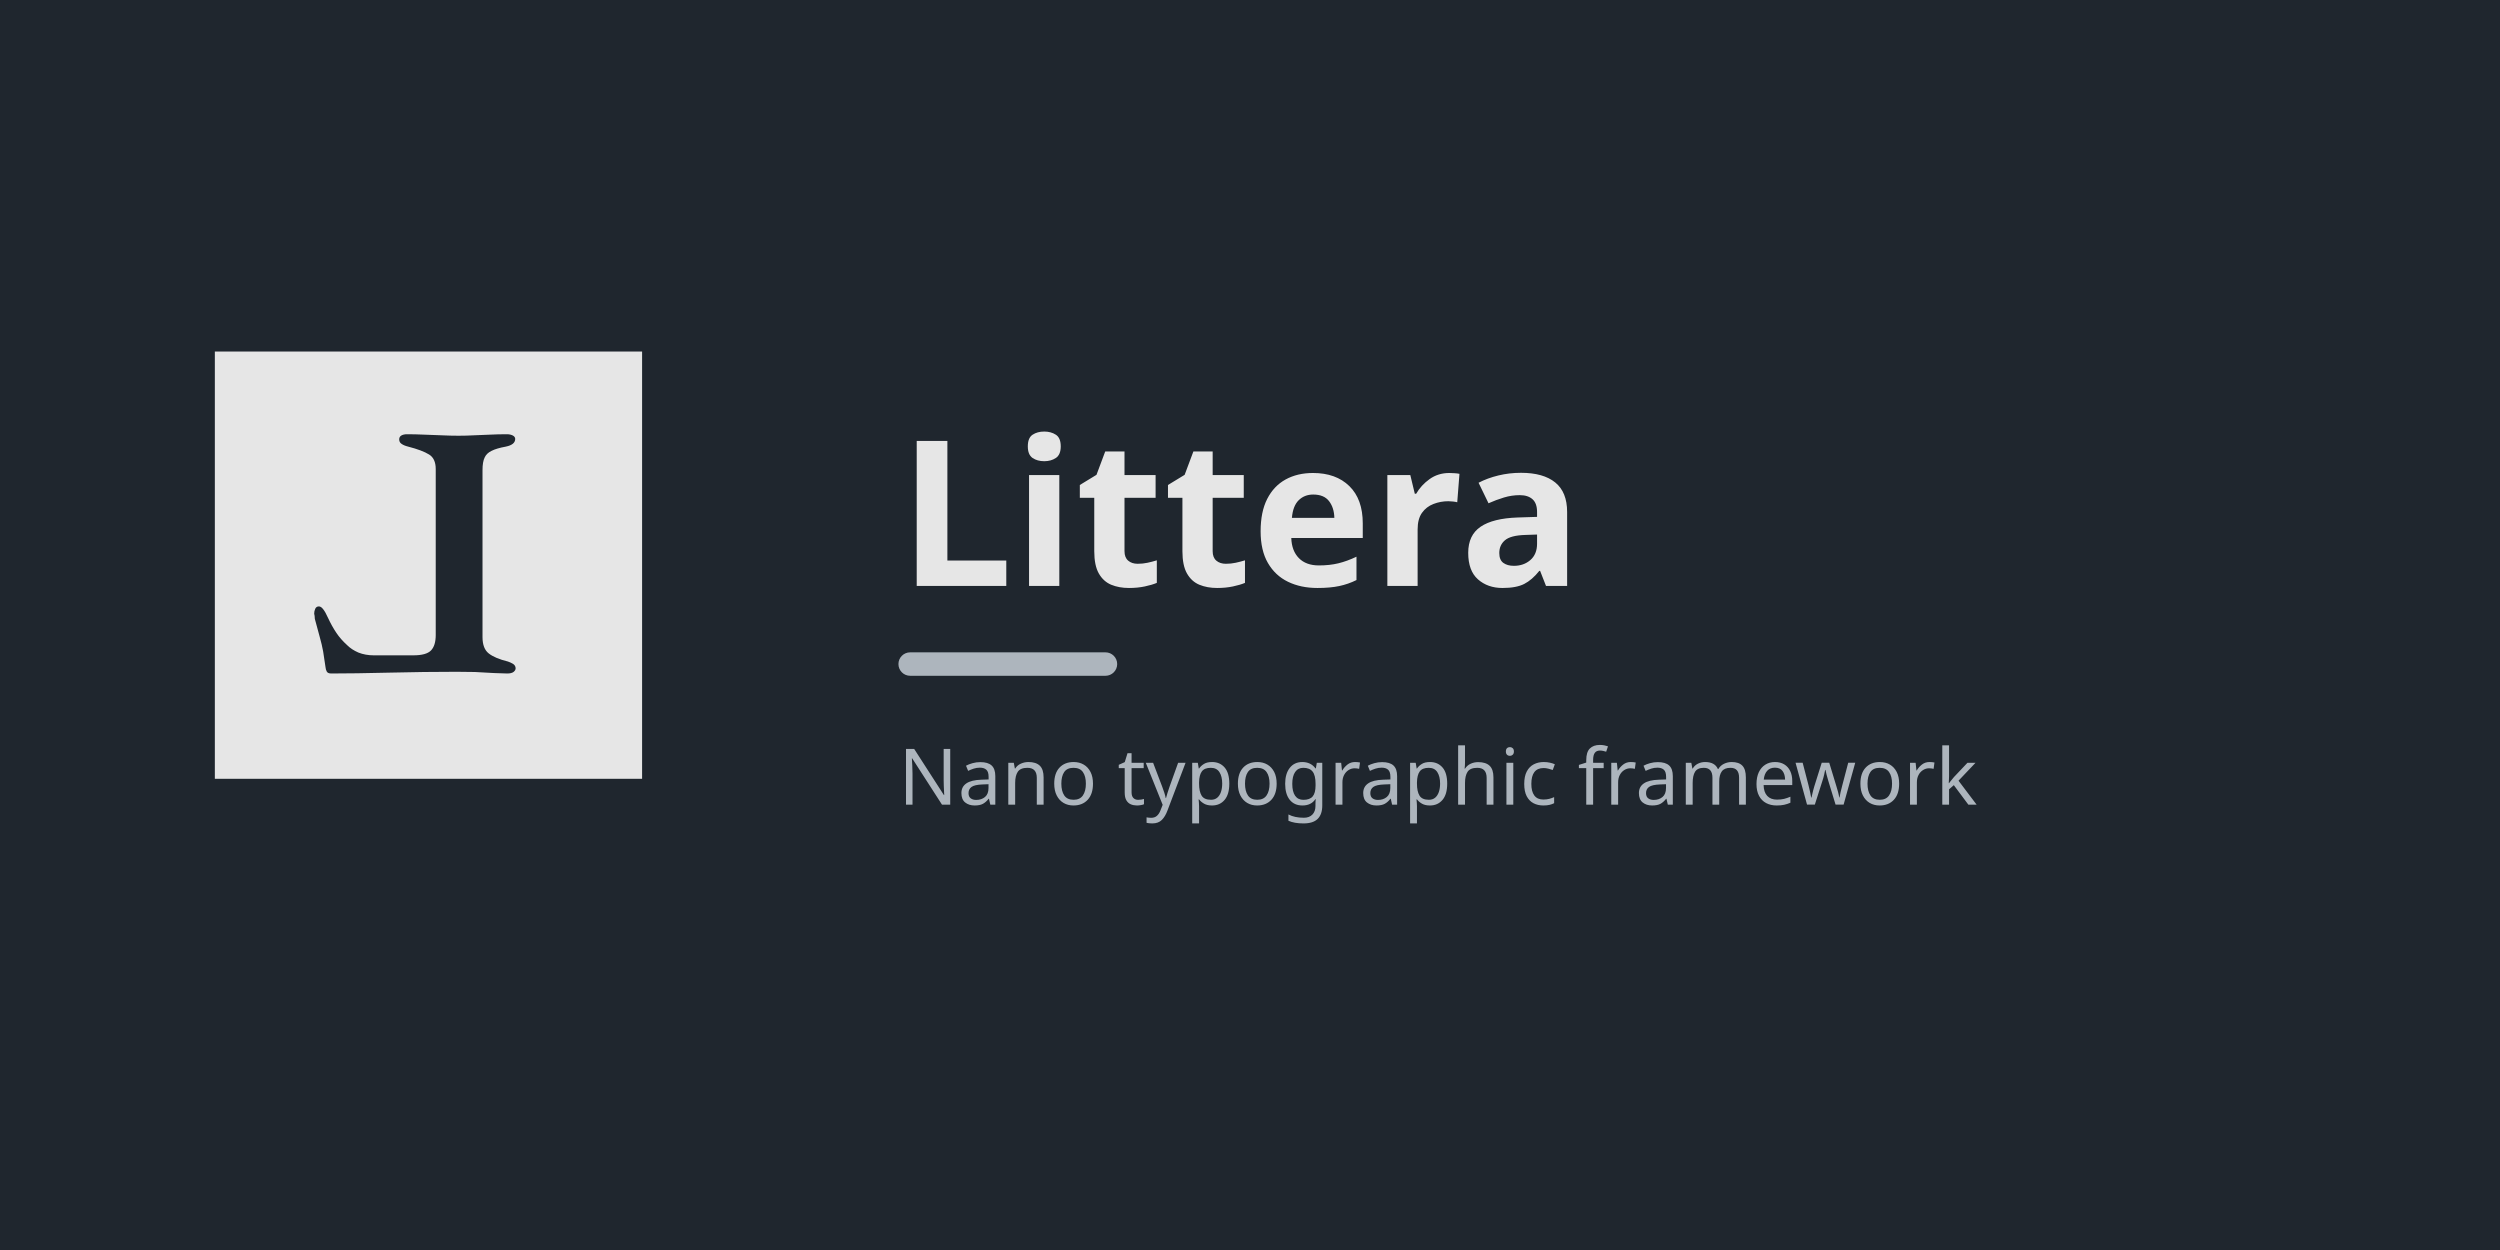
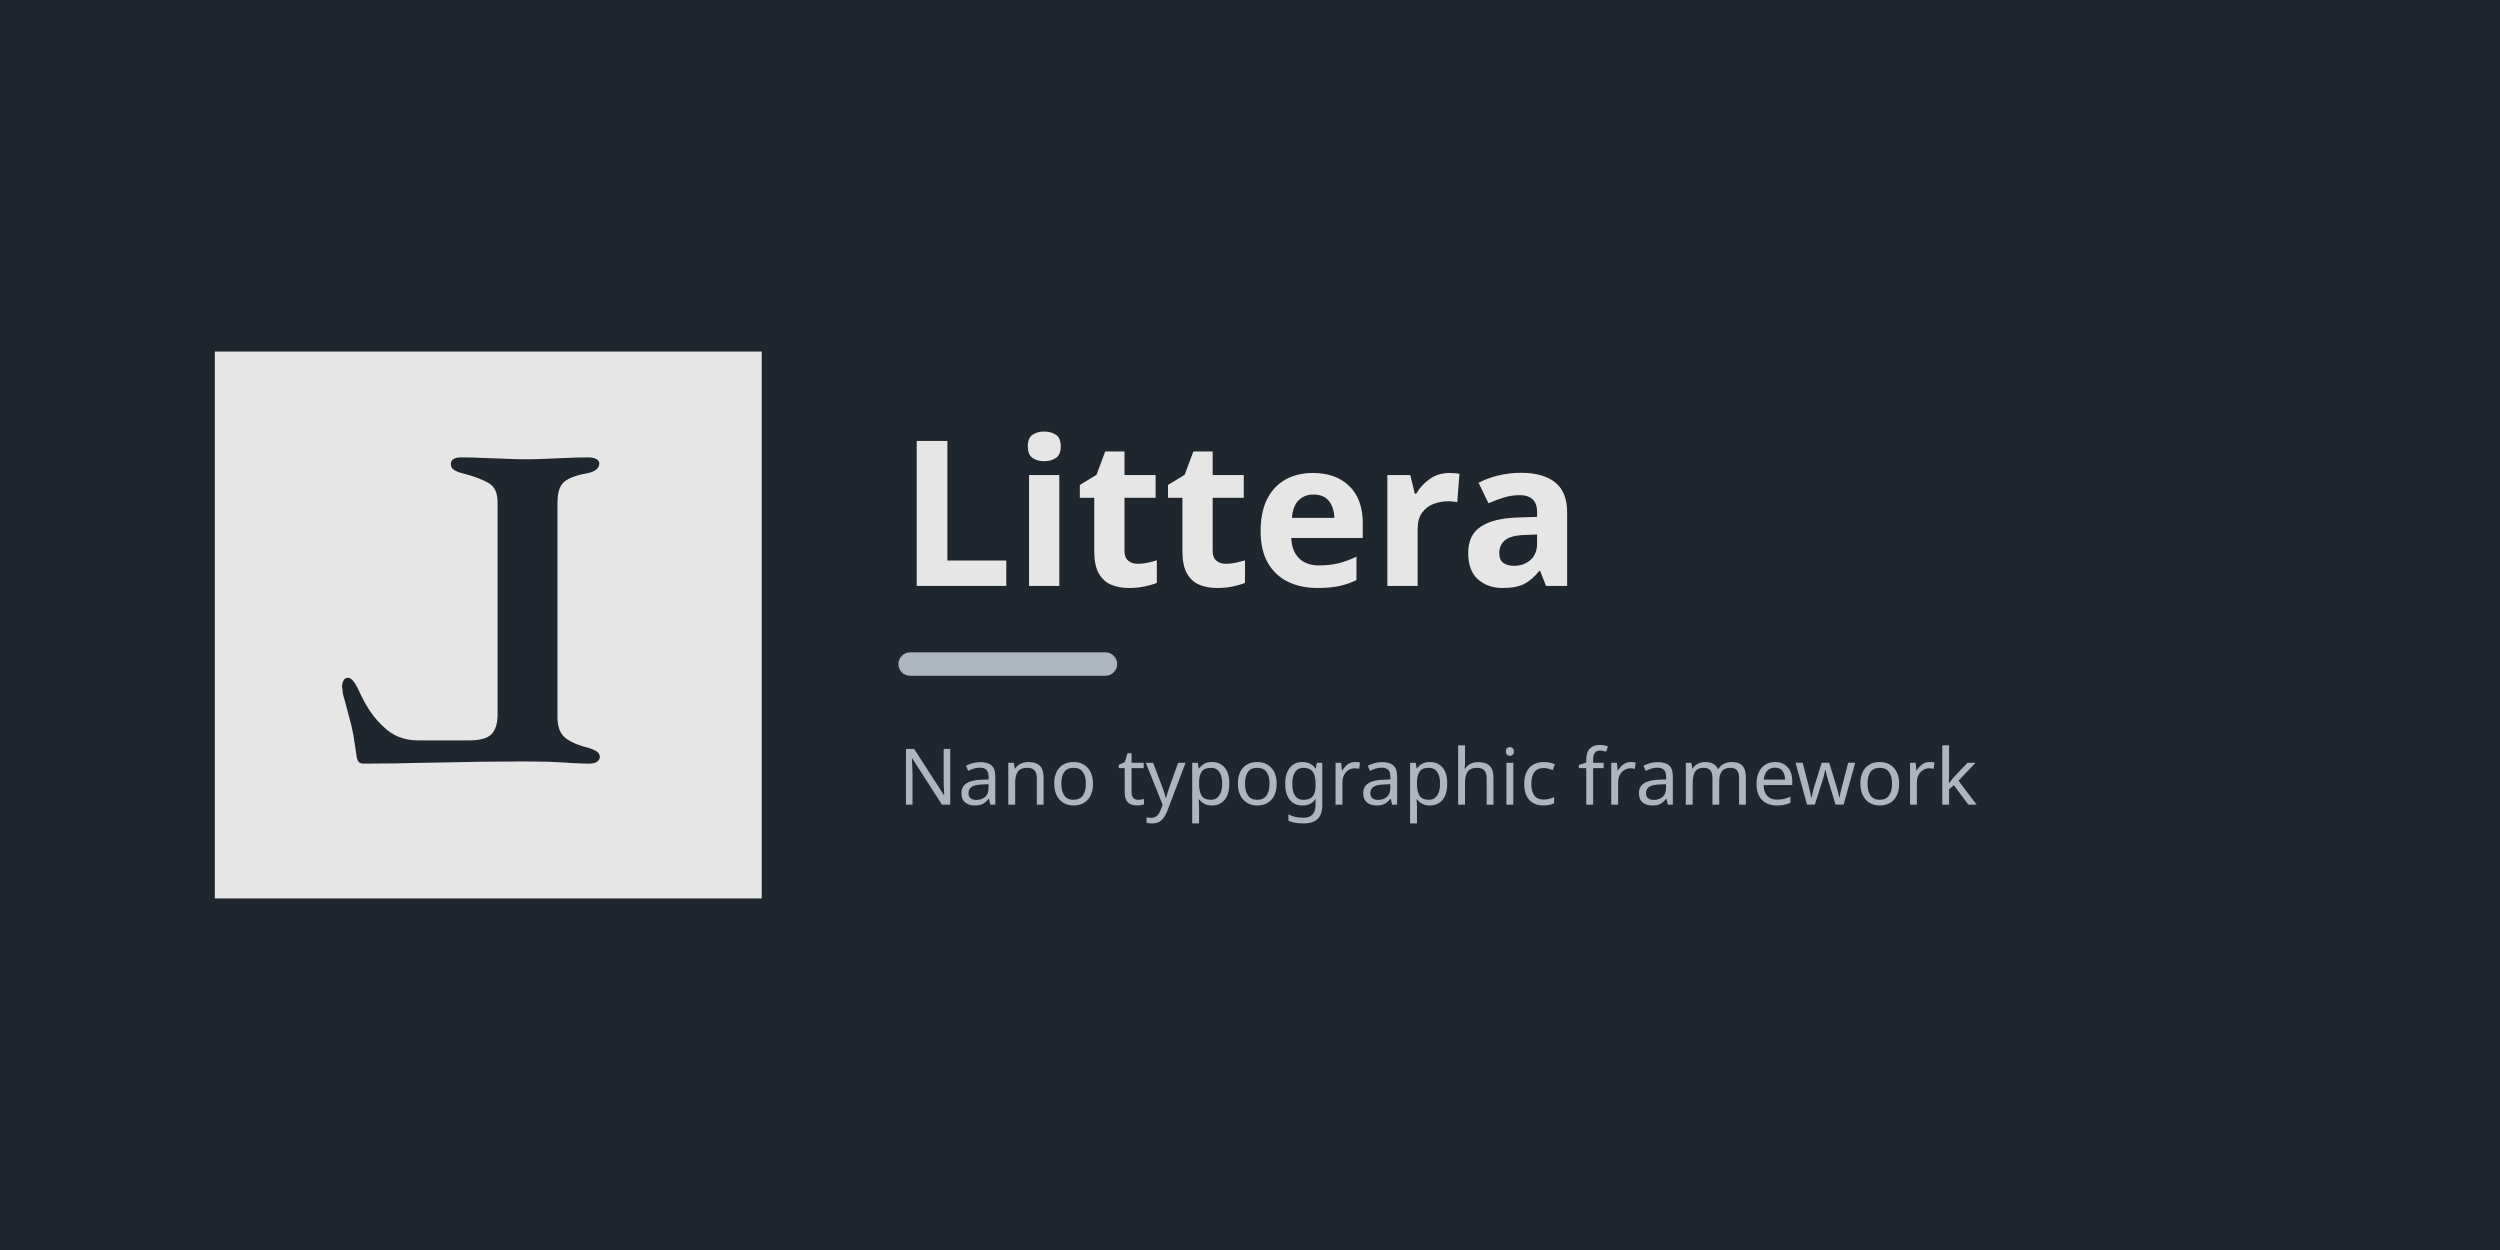
<svg xmlns="http://www.w3.org/2000/svg" viewBox="0 0 1280 640" width="1280" height="640" role="img">
  <rect width="1280" height="640" fill="#1f262e" />
-   <g transform="translate(110 180) scale(1.09375)">
+   <g transform="translate(110 180) scale(1.4)">
    <path fill="#e6e6e6" fill-rule="evenodd" d="M0 0H200V200H0ZM136.9 150.7L136.9 150.7Q138.8 150.7 139.8 150Q140.8 149.2 140.8 148.3L140.8 148.3Q140.8 147 139.6 146.2Q138.4 145.5 137.2 145.1L137.2 145.1Q131.1 143.6 128.2 141.3Q125.3 139 125.3 133.7L125.3 133.7L125.3 55.5Q125.3 51.6 126.3 49.6Q127.2 47.6 129.5 46.5Q131.8 45.3 136.2 44.5L136.2 44.5Q140.6 43.6 140.6 40.9L140.6 40.9Q140.6 39.9 139.5 39.3Q138.3 38.7 136.7 38.7L136.7 38.7Q132.5 38.7 128.7 38.9Q124.8 39.1 121.3 39.2Q117.7 39.4 114.1 39.4L114.1 39.4Q110.2 39.4 106.2 39.2Q102.2 39.1 98.1 38.9Q93.9 38.7 90 38.7L90 38.7Q88.3 38.7 87.3 39.3Q86.3 39.9 86.3 41.1L86.3 41.1Q86.3 42.5 87.4 43.2Q88.5 44 90.5 44.5L90.5 44.5Q97.1 46.2 100.3 48.2Q103.4 50.1 103.4 55L103.4 55L103.4 132.7Q103.4 137.6 101.2 139.9Q99 142.2 92.9 142.2L92.9 142.2L74.4 142.2Q70.5 142.2 67.2 140.9Q64 139.5 62 137.5L62 137.5Q58.9 134.7 56.9 131.7Q54.8 128.6 52.9 124.5L52.9 124.5Q51.8 122 50.7 120.6Q49.7 119.3 48.7 119.3L48.7 119.3Q47.5 119.3 47 120.4Q46.5 121.5 46.5 122.7L46.5 122.7Q46.5 122.8 46.7 123.7Q46.8 124.5 46.8 125.1L46.8 125.1Q48.2 130 49.1 133.6Q50.1 137.1 50.7 140.4Q51.2 143.8 51.8 147.7L51.8 147.7Q51.9 148.9 52.4 149.8Q52.9 150.7 54.5 150.7L54.5 150.7Q59.6 150.7 66.7 150.6Q73.8 150.4 81.8 150.3Q89.8 150.2 97.9 150Q106 149.9 113.1 149.9L113.1 149.9Q116.8 149.9 121.7 150Q126.5 150.2 130.8 150.5Q135 150.7 136.9 150.7Z" />
  </g>
  <text x="460" y="300" font-family="-apple-system, BlinkMacSystemFont, &quot;Segoe UI&quot;, &quot;Noto Sans&quot;, Helvetica, Arial, sans-serif" font-size="104" font-weight="700" fill="#e6e6e6">Littera</text>
  <rect x="460" y="334" width="112" height="12" rx="6" fill="#adb5bd" />
  <text x="460" y="412" font-family="-apple-system, BlinkMacSystemFont, &quot;Segoe UI&quot;, &quot;Noto Sans&quot;, Helvetica, Arial, sans-serif" font-size="40" fill="#adb5bd">Nano typographic framework</text>
</svg>
